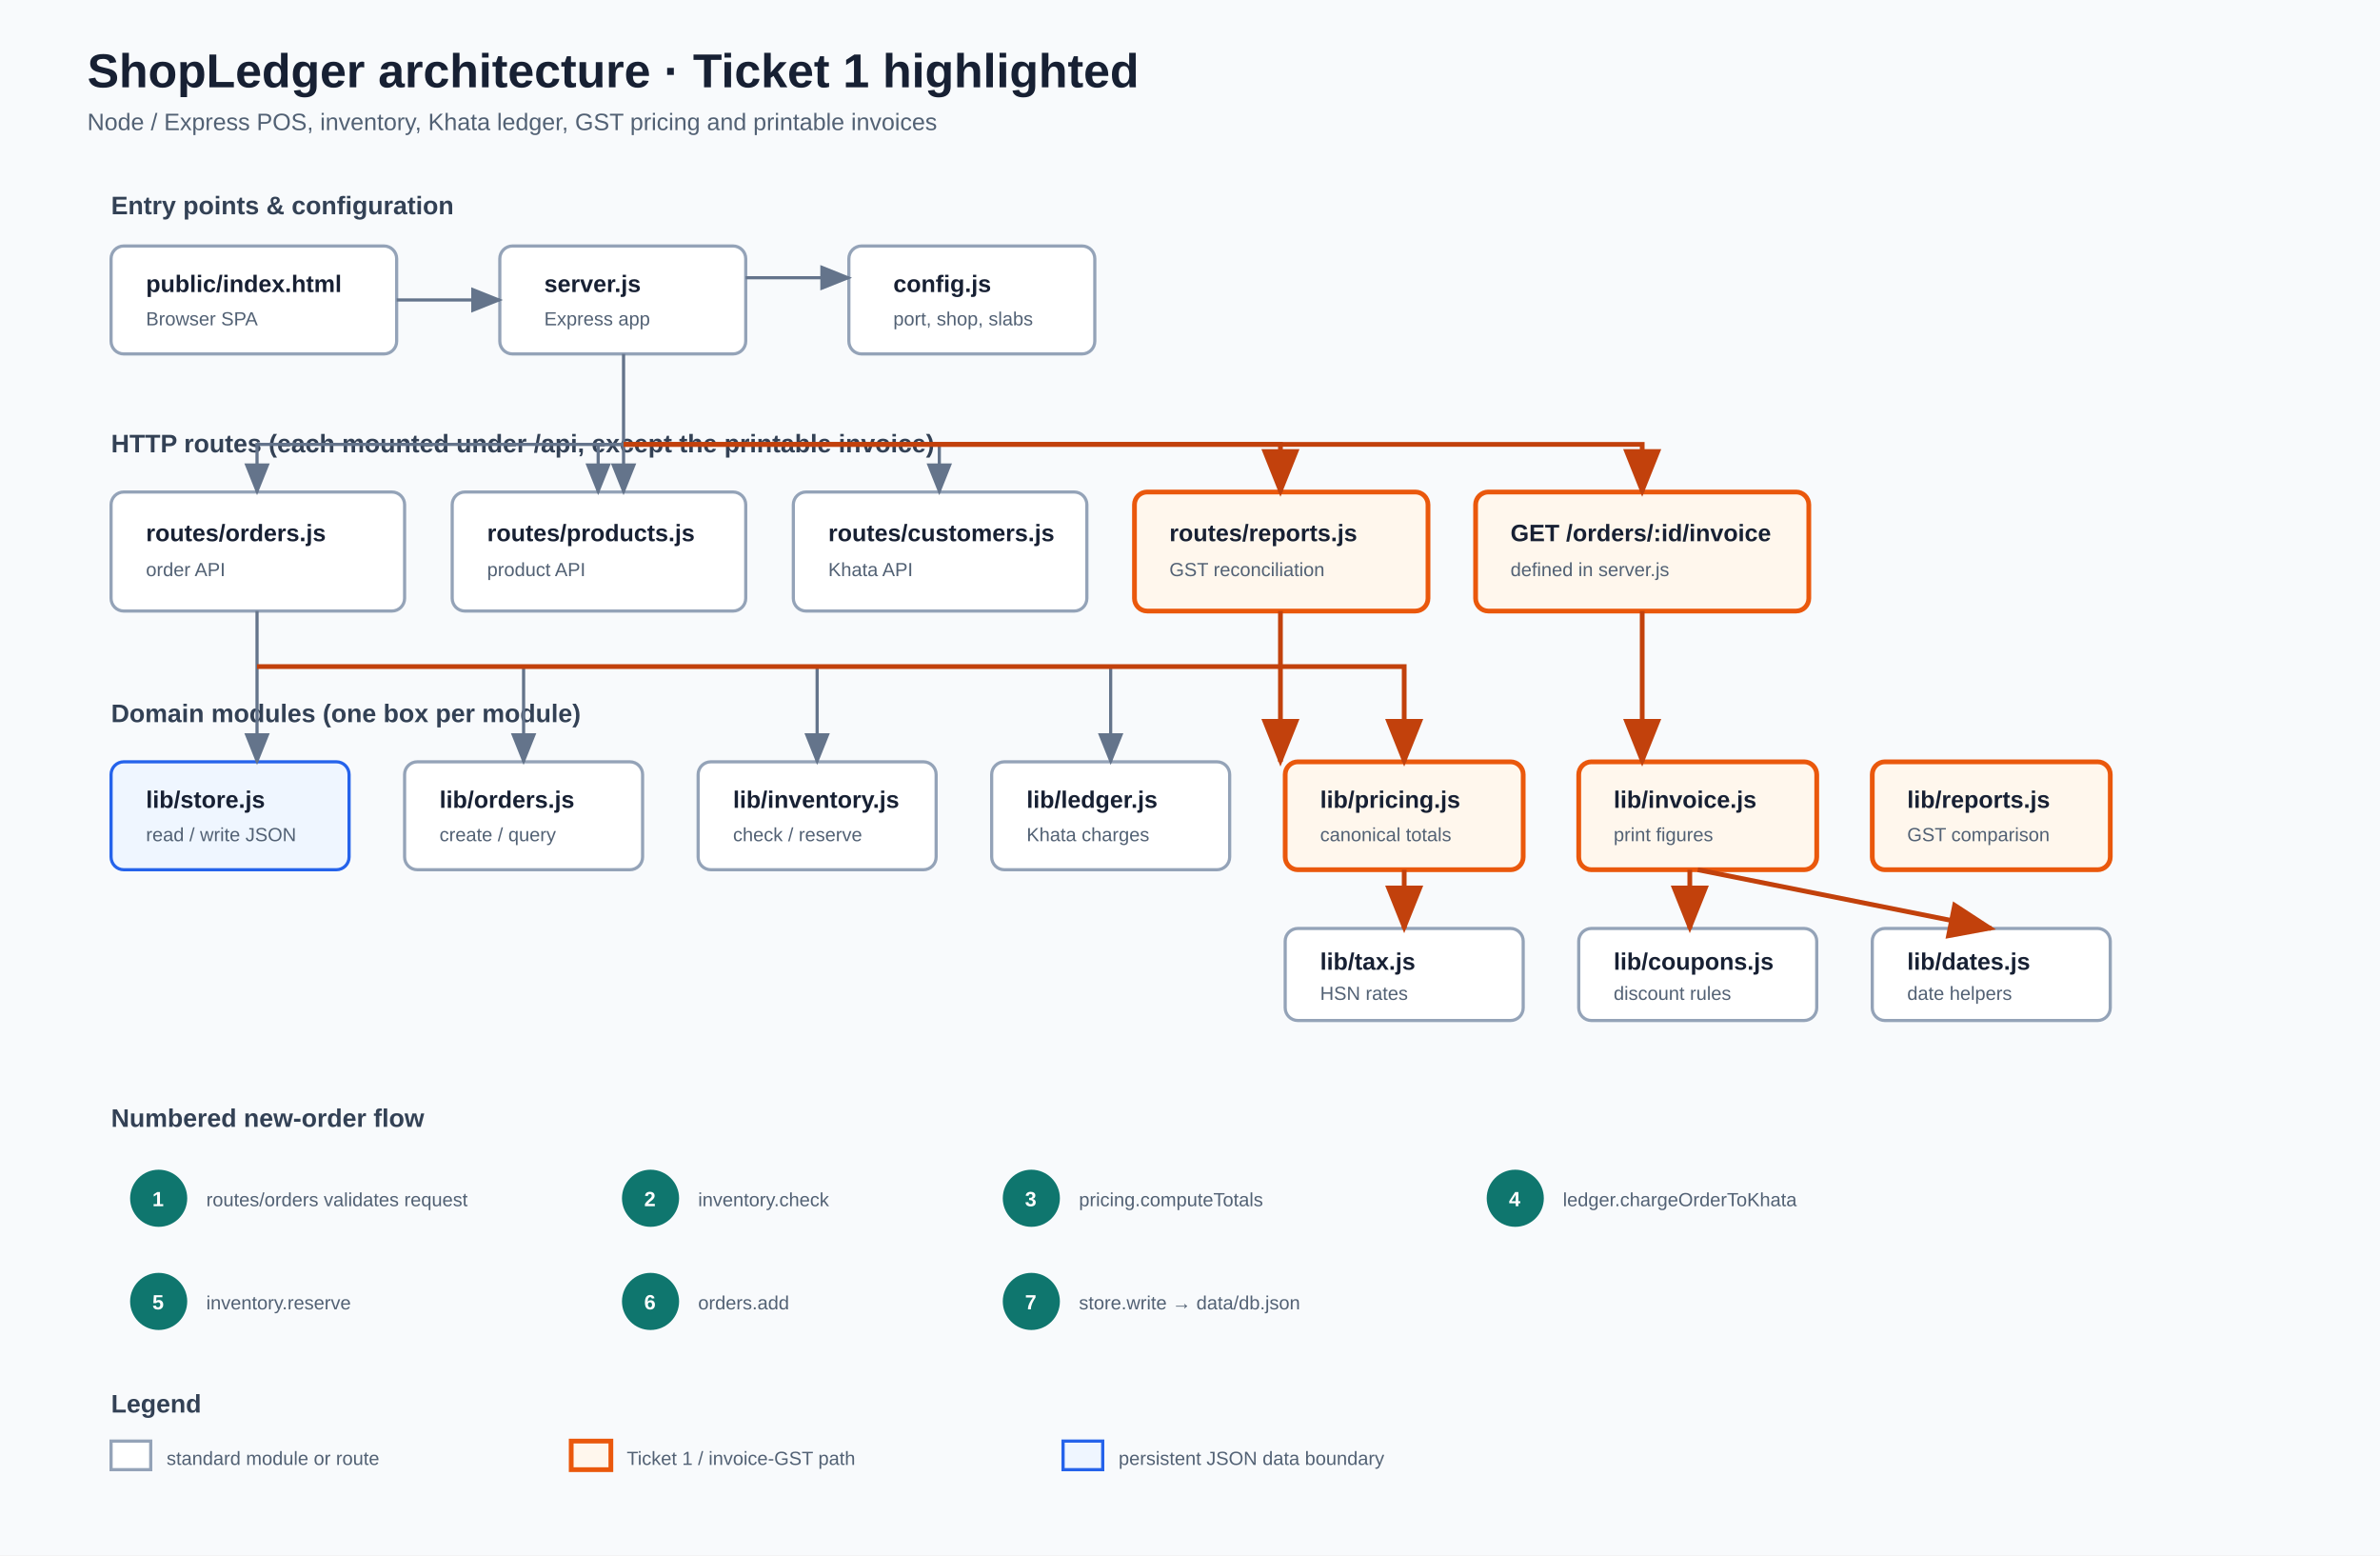
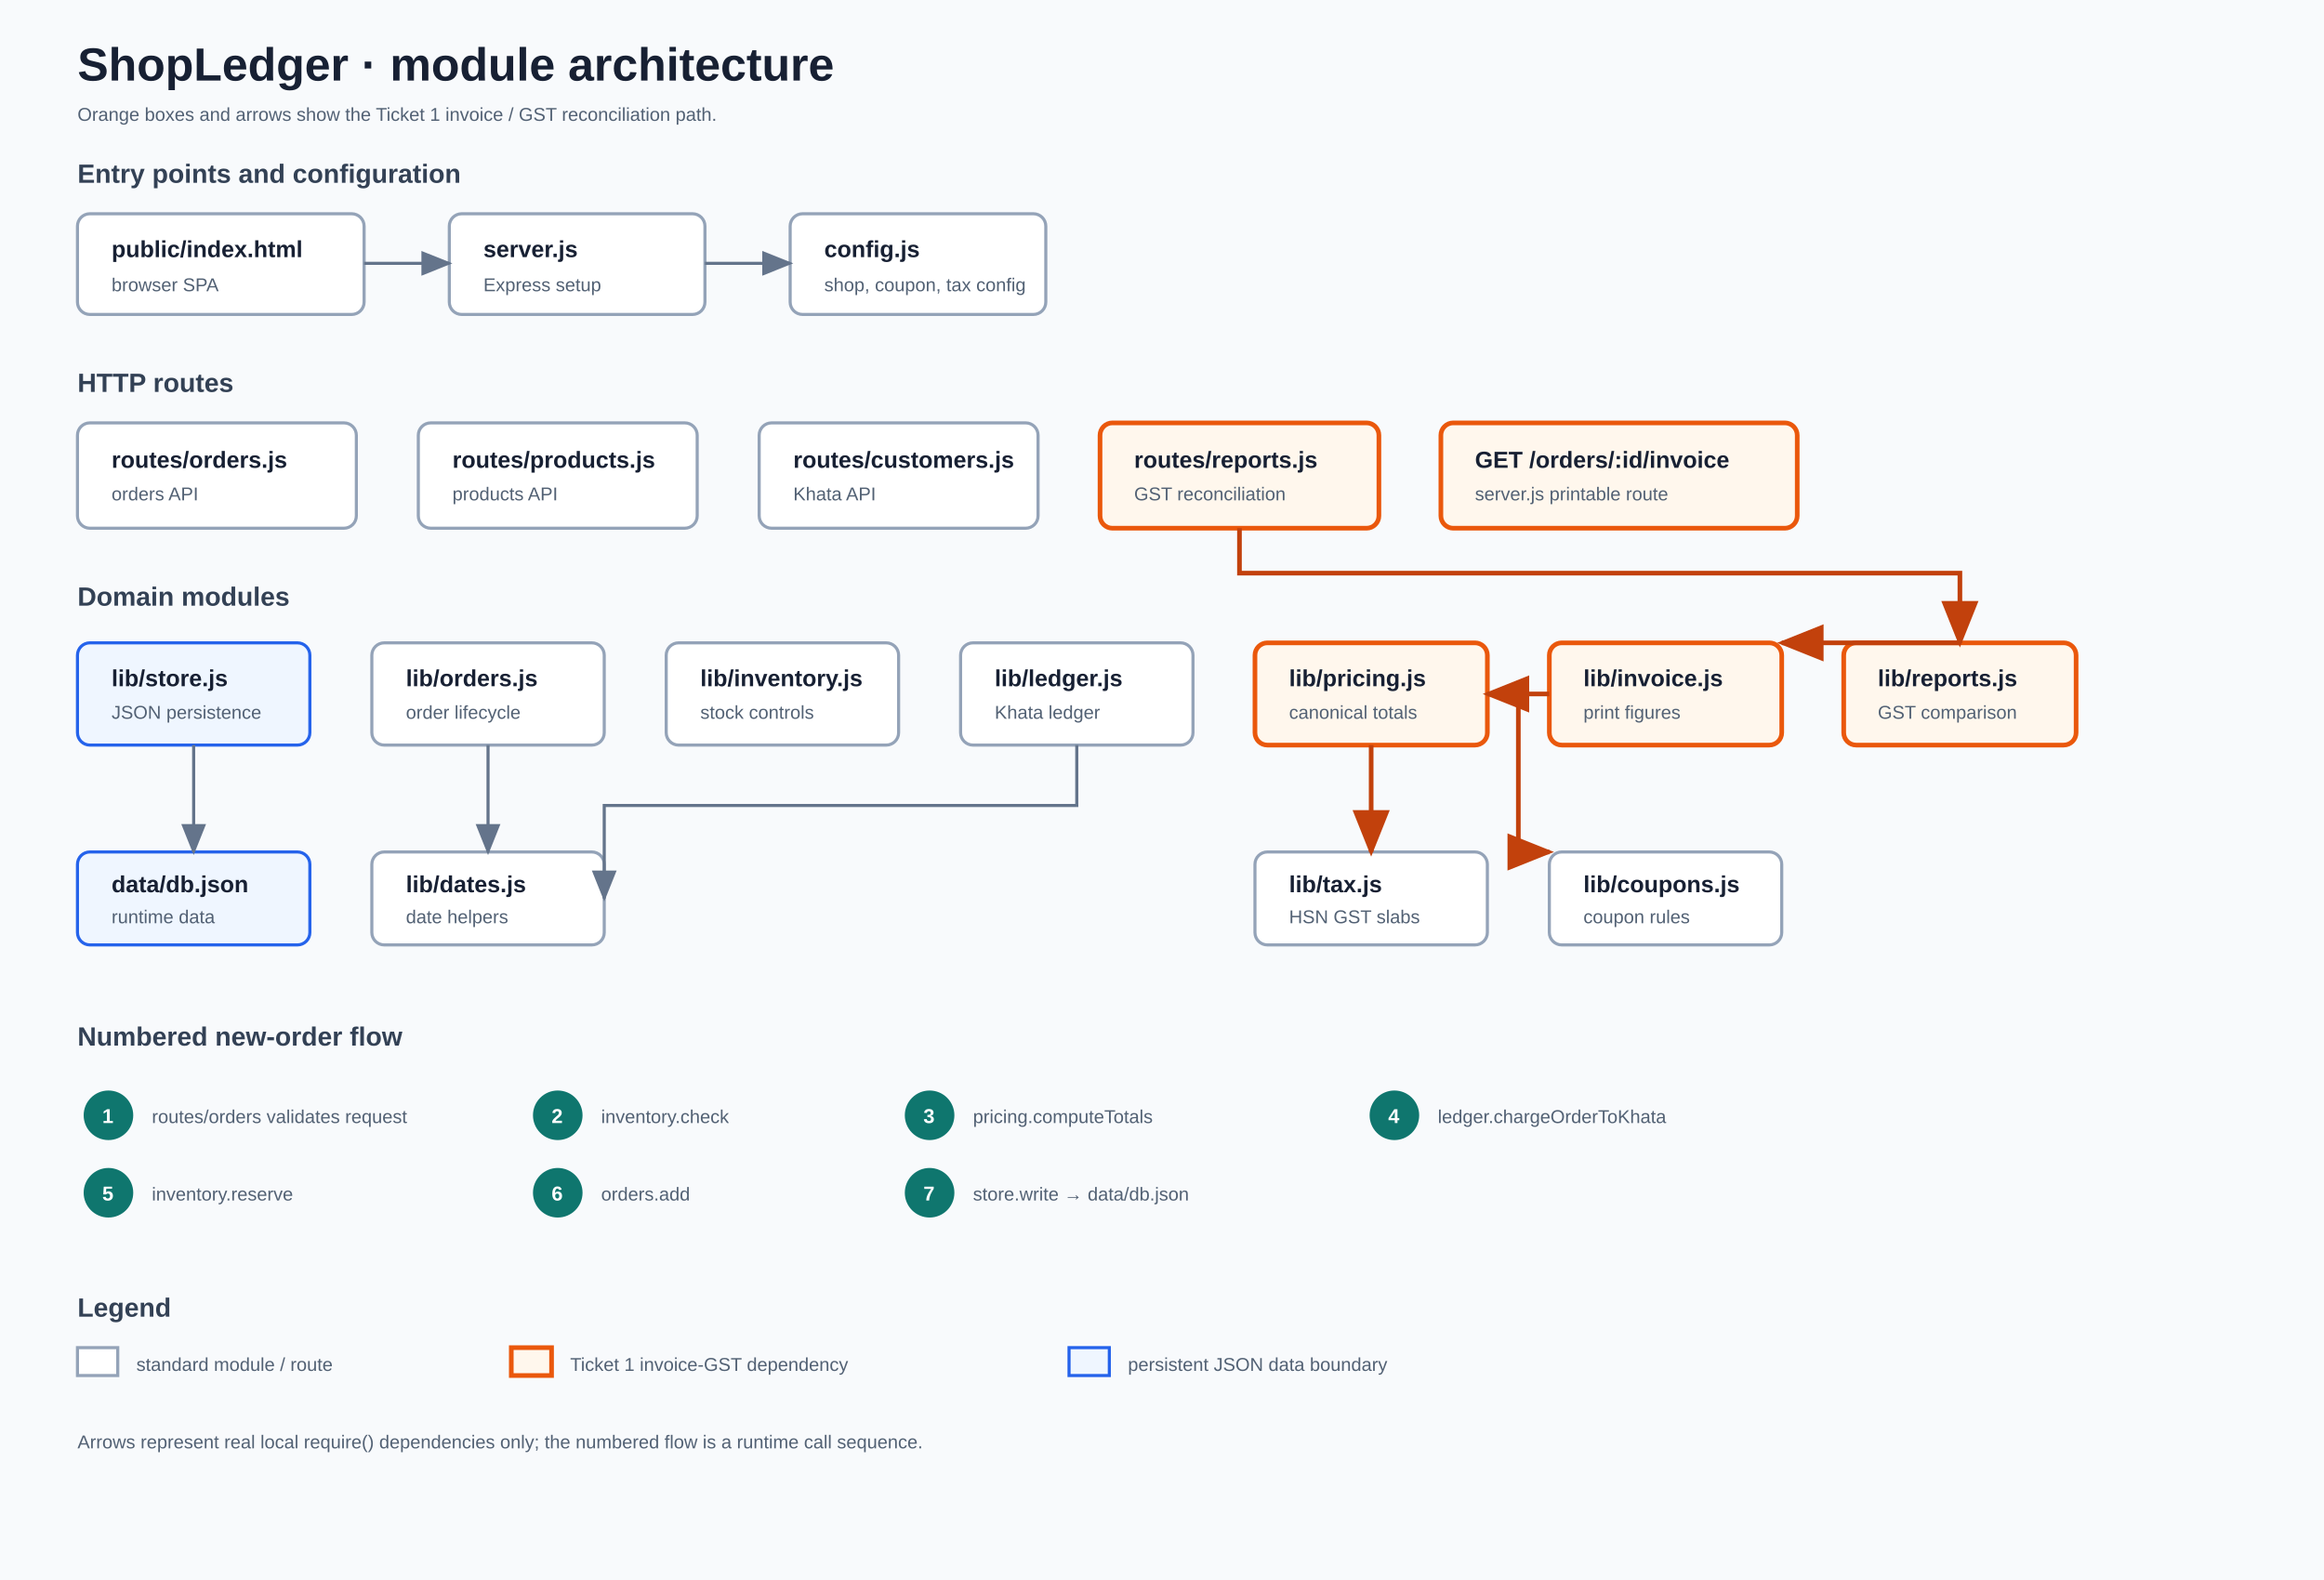
- <svg xmlns="http://www.w3.org/2000/svg" width="1500" height="980" viewBox="0 0 1500 980" role="img" aria-labelledby="title description">
+ <svg xmlns="http://www.w3.org/2000/svg" width="1500" height="1020" viewBox="0 0 1500 1020" role="img" aria-labelledby="title desc">
  <defs>
    <marker id="arrow" markerWidth="10" markerHeight="8" refX="9" refY="4" orient="auto">
      <path d="M0,0 L10,4 L0,8z" fill="#64748b" />
    </marker>
    <marker id="hotArrow" markerWidth="10" markerHeight="8" refX="9" refY="4" orient="auto">
      <path d="M0,0 L10,4 L0,8z" fill="#c2410c" />
    </marker>
-     <style>text{font-family:Segoe UI,Arial,sans-serif;fill:#172033}.h{font-size:30px;font-weight:700}.sub{font-size:15px;fill:#526174}.g{font-size:16px;font-weight:700;fill:#334155}.box{fill:#fff;stroke:#94a3b8;stroke-width:2}.hot{fill:#fff7ed;stroke:#ea580c;stroke-width:3}.data{fill:#eff6ff;stroke:#2563eb;stroke-width:2}.t{font-size:15px;font-weight:700}.s{font-size:12px;fill:#526174}.edge{stroke:#64748b;stroke-width:2;fill:none;marker-end:url(#arrow)}.hotedge{stroke:#c2410c;stroke-width:3;fill:none;marker-end:url(#hotArrow)}.step{fill:#0f766e}.steptext{font-size:13px;font-weight:700;fill:#fff}</style>
+     <style>text{font-family:Segoe UI,Arial,sans-serif;fill:#172033}.h{font-size:30px;font-weight:700}.section{font-size:17px;font-weight:700;fill:#334155}.box{fill:#fff;stroke:#94a3b8;stroke-width:2}.hot{fill:#fff7ed;stroke:#ea580c;stroke-width:3}.data{fill:#eff6ff;stroke:#2563eb;stroke-width:2}.t{font-size:15px;font-weight:700}.s{font-size:12px;fill:#526174}.edge{stroke:#64748b;stroke-width:2;fill:none;marker-end:url(#arrow)}.hotedge{stroke:#c2410c;stroke-width:3;fill:none;marker-end:url(#hotArrow)}.n{fill:#0f766e}.nt{font-size:13px;font-weight:700;fill:#fff}</style>
  </defs>
-   <rect width="1500" height="980" fill="#f8fafc" />
-   <text x="55" y="55" class="h">ShopLedger architecture · Ticket 1 highlighted</text>
-   <text x="55" y="82" class="sub">Node / Express POS, inventory, Khata ledger, GST pricing and printable invoices</text>
-   <text x="70" y="135" class="g">Entry points &amp; configuration</text>
-   <rect x="70" y="155" width="180" height="68" rx="8" class="box" />
-   <text x="92" y="184" class="t">public/index.html</text>
-   <text x="92" y="205" class="s">Browser SPA</text>
-   <rect x="315" y="155" width="155" height="68" rx="8" class="box" />
-   <text x="343" y="184" class="t">server.js</text>
-   <text x="343" y="205" class="s">Express app</text>
-   <rect x="535" y="155" width="155" height="68" rx="8" class="box" />
-   <text x="563" y="184" class="t">config.js</text>
-   <text x="563" y="205" class="s">port, shop, slabs</text>
-   <path d="M250 189H315" class="edge" />
-   <path d="M470 175H535" class="edge" />
-   <text x="70" y="285" class="g">HTTP routes (each mounted under /api, except the printable invoice)</text>
-   <rect x="70" y="310" width="185" height="75" rx="8" class="box" />
-   <text x="92" y="341" class="t">routes/orders.js</text>
-   <text x="92" y="363" class="s">order API</text>
-   <rect x="285" y="310" width="185" height="75" rx="8" class="box" />
-   <text x="307" y="341" class="t">routes/products.js</text>
-   <text x="307" y="363" class="s">product API</text>
-   <rect x="500" y="310" width="185" height="75" rx="8" class="box" />
-   <text x="522" y="341" class="t">routes/customers.js</text>
-   <text x="522" y="363" class="s">Khata API</text>
-   <rect x="715" y="310" width="185" height="75" rx="8" class="hot" />
-   <text x="737" y="341" class="t">routes/reports.js</text>
-   <text x="737" y="363" class="s">GST reconciliation</text>
-   <rect x="930" y="310" width="210" height="75" rx="8" class="hot" />
-   <text x="952" y="341" class="t">GET /orders/:id/invoice</text>
-   <text x="952" y="363" class="s">defined in server.js</text>
-   <path d="M393 223V310" class="edge" />
-   <path d="M393 280H162V310" class="edge" />
-   <path d="M393 280H377V310" class="edge" />
-   <path d="M393 280H592V310" class="edge" />
-   <path d="M393 280H807V310" class="hotedge" />
-   <path d="M393 280H1035V310" class="hotedge" />
-   <text x="70" y="455" class="g">Domain modules (one box per module)</text>
-   <rect x="70" y="480" width="150" height="68" rx="8" class="data" />
-   <text x="92" y="509" class="t">lib/store.js</text>
-   <text x="92" y="530" class="s">read / write JSON</text>
-   <rect x="255" y="480" width="150" height="68" rx="8" class="box" />
-   <text x="277" y="509" class="t">lib/orders.js</text>
-   <text x="277" y="530" class="s">create / query</text>
-   <rect x="440" y="480" width="150" height="68" rx="8" class="box" />
-   <text x="462" y="509" class="t">lib/inventory.js</text>
-   <text x="462" y="530" class="s">check / reserve</text>
-   <rect x="625" y="480" width="150" height="68" rx="8" class="box" />
-   <text x="647" y="509" class="t">lib/ledger.js</text>
-   <text x="647" y="530" class="s">Khata charges</text>
-   <rect x="810" y="480" width="150" height="68" rx="8" class="hot" />
-   <text x="832" y="509" class="t">lib/pricing.js</text>
-   <text x="832" y="530" class="s">canonical totals</text>
-   <rect x="995" y="480" width="150" height="68" rx="8" class="hot" />
-   <text x="1017" y="509" class="t">lib/invoice.js</text>
-   <text x="1017" y="530" class="s">print figures</text>
-   <rect x="1180" y="480" width="150" height="68" rx="8" class="hot" />
-   <text x="1202" y="509" class="t">lib/reports.js</text>
-   <text x="1202" y="530" class="s">GST comparison</text>
-   <rect x="810" y="585" width="150" height="58" rx="8" class="box" />
-   <text x="832" y="611" class="t">lib/tax.js</text>
-   <text x="832" y="630" class="s">HSN rates</text>
-   <rect x="995" y="585" width="150" height="58" rx="8" class="box" />
-   <text x="1017" y="611" class="t">lib/coupons.js</text>
-   <text x="1017" y="630" class="s">discount rules</text>
-   <rect x="1180" y="585" width="150" height="58" rx="8" class="box" />
-   <text x="1202" y="611" class="t">lib/dates.js</text>
-   <text x="1202" y="630" class="s">date helpers</text>
-   <path d="M162 385V480" class="edge" />
-   <path d="M162 420H330V480" class="edge" />
-   <path d="M162 420H515V480" class="edge" />
-   <path d="M162 420H700V480" class="edge" />
-   <path d="M162 420H885V480" class="hotedge" />
-   <path d="M1035 385V480" class="hotedge" />
-   <path d="M807 385V480" class="hotedge" />
-   <path d="M885 548V585" class="hotedge" />
-   <path d="M1065 548V585" class="hotedge" />
-   <path d="M1070 548L1255 585" class="hotedge" />
-   <text x="70" y="710" class="g">Numbered new-order flow</text>
-   <circle cx="100" cy="755" r="18" class="step" />
-   <text x="96" y="760" class="steptext">1</text>
-   <text x="130" y="760" class="s">routes/orders validates request</text>
-   <circle cx="410" cy="755" r="18" class="step" />
-   <text x="406" y="760" class="steptext">2</text>
-   <text x="440" y="760" class="s">inventory.check</text>
-   <circle cx="650" cy="755" r="18" class="step" />
-   <text x="646" y="760" class="steptext">3</text>
-   <text x="680" y="760" class="s">pricing.computeTotals</text>
-   <circle cx="955" cy="755" r="18" class="step" />
-   <text x="951" y="760" class="steptext">4</text>
-   <text x="985" y="760" class="s">ledger.chargeOrderToKhata</text>
-   <circle cx="100" cy="820" r="18" class="step" />
-   <text x="96" y="825" class="steptext">5</text>
-   <text x="130" y="825" class="s">inventory.reserve</text>
-   <circle cx="410" cy="820" r="18" class="step" />
-   <text x="406" y="825" class="steptext">6</text>
-   <text x="440" y="825" class="s">orders.add</text>
-   <circle cx="650" cy="820" r="18" class="step" />
-   <text x="646" y="825" class="steptext">7</text>
-   <text x="680" y="825" class="s">store.write → data/db.json</text>
-   <text x="70" y="890" class="g">Legend</text>
-   <rect x="70" y="908" width="25" height="18" class="box" />
-   <text x="105" y="923" class="s">standard module or route</text>
-   <rect x="360" y="908" width="25" height="18" class="hot" />
-   <text x="395" y="923" class="s">Ticket 1 / invoice-GST path</text>
-   <rect x="670" y="908" width="25" height="18" class="data" />
-   <text x="705" y="923" class="s">persistent JSON data boundary</text>
+   <rect width="1500" height="1020" fill="#f8fafc" />
+   <text x="50" y="52" class="h">ShopLedger · module architecture</text>
+   <text x="50" y="78" class="s">Orange boxes and arrows show the Ticket 1 invoice / GST reconciliation path.</text>
+   <text x="50" y="118" class="section">Entry points and configuration</text>
+   <rect x="50" y="138" width="185" height="65" rx="8" class="box" />
+   <text x="72" y="166" class="t">public/index.html</text>
+   <text x="72" y="188" class="s">browser SPA</text>
+   <rect x="290" y="138" width="165" height="65" rx="8" class="box" />
+   <text x="312" y="166" class="t">server.js</text>
+   <text x="312" y="188" class="s">Express setup</text>
+   <rect x="510" y="138" width="165" height="65" rx="8" class="box" />
+   <text x="532" y="166" class="t">config.js</text>
+   <text x="532" y="188" class="s">shop, coupon, tax config</text>
+   <path d="M235 170H290" class="edge" />
+   <path d="M455 170H510" class="edge" />
+   <text x="50" y="253" class="section">HTTP routes</text>
+   <rect x="50" y="273" width="180" height="68" rx="8" class="box" />
+   <text x="72" y="302" class="t">routes/orders.js</text>
+   <text x="72" y="323" class="s">orders API</text>
+   <rect x="270" y="273" width="180" height="68" rx="8" class="box" />
+   <text x="292" y="302" class="t">routes/products.js</text>
+   <text x="292" y="323" class="s">products API</text>
+   <rect x="490" y="273" width="180" height="68" rx="8" class="box" />
+   <text x="512" y="302" class="t">routes/customers.js</text>
+   <text x="512" y="323" class="s">Khata API</text>
+   <rect x="710" y="273" width="180" height="68" rx="8" class="hot" />
+   <text x="732" y="302" class="t">routes/reports.js</text>
+   <text x="732" y="323" class="s">GST reconciliation</text>
+   <rect x="930" y="273" width="230" height="68" rx="8" class="hot" />
+   <text x="952" y="302" class="t">GET /orders/:id/invoice</text>
+   <text x="952" y="323" class="s">server.js printable route</text>
+   <text x="50" y="391" class="section">Domain modules</text>
+   <rect x="50" y="415" width="150" height="66" rx="8" class="data" />
+   <text x="72" y="443" class="t">lib/store.js</text>
+   <text x="72" y="464" class="s">JSON persistence</text>
+   <rect x="240" y="415" width="150" height="66" rx="8" class="box" />
+   <text x="262" y="443" class="t">lib/orders.js</text>
+   <text x="262" y="464" class="s">order lifecycle</text>
+   <rect x="430" y="415" width="150" height="66" rx="8" class="box" />
+   <text x="452" y="443" class="t">lib/inventory.js</text>
+   <text x="452" y="464" class="s">stock controls</text>
+   <rect x="620" y="415" width="150" height="66" rx="8" class="box" />
+   <text x="642" y="443" class="t">lib/ledger.js</text>
+   <text x="642" y="464" class="s">Khata ledger</text>
+   <rect x="810" y="415" width="150" height="66" rx="8" class="hot" />
+   <text x="832" y="443" class="t">lib/pricing.js</text>
+   <text x="832" y="464" class="s">canonical totals</text>
+   <rect x="1000" y="415" width="150" height="66" rx="8" class="hot" />
+   <text x="1022" y="443" class="t">lib/invoice.js</text>
+   <text x="1022" y="464" class="s">print figures</text>
+   <rect x="1190" y="415" width="150" height="66" rx="8" class="hot" />
+   <text x="1212" y="443" class="t">lib/reports.js</text>
+   <text x="1212" y="464" class="s">GST comparison</text>
+   <rect x="240" y="550" width="150" height="60" rx="8" class="box" />
+   <text x="262" y="576" class="t">lib/dates.js</text>
+   <text x="262" y="596" class="s">date helpers</text>
+   <rect x="810" y="550" width="150" height="60" rx="8" class="box" />
+   <text x="832" y="576" class="t">lib/tax.js</text>
+   <text x="832" y="596" class="s">HSN GST slabs</text>
+   <rect x="1000" y="550" width="150" height="60" rx="8" class="box" />
+   <text x="1022" y="576" class="t">lib/coupons.js</text>
+   <text x="1022" y="596" class="s">coupon rules</text>
+   <rect x="50" y="550" width="150" height="60" rx="8" class="data" />
+   <text x="72" y="576" class="t">data/db.json</text>
+   <text x="72" y="596" class="s">runtime data</text>
+   <path d="M800 341V370H1265V415" class="hotedge" />
+   <path d="M1265 415H1150" class="hotedge" />
+   <path d="M1000 448H960" class="hotedge" />
+   <path d="M885 481V550" class="hotedge" />
+   <path d="M960 448H980V550H1000" class="hotedge" />
+   <path d="M315 481V550" class="edge" />
+   <path d="M695 481V520H390V580" class="edge" />
+   <path d="M125 481V550" class="edge" />
+   <text x="50" y="675" class="section">Numbered new-order flow</text>
+   <circle cx="70" cy="720" r="16" class="n" />
+   <text x="66" y="725" class="nt">1</text>
+   <text x="98" y="725" class="s">routes/orders validates request</text>
+   <circle cx="360" cy="720" r="16" class="n" />
+   <text x="356" y="725" class="nt">2</text>
+   <text x="388" y="725" class="s">inventory.check</text>
+   <circle cx="600" cy="720" r="16" class="n" />
+   <text x="596" y="725" class="nt">3</text>
+   <text x="628" y="725" class="s">pricing.computeTotals</text>
+   <circle cx="900" cy="720" r="16" class="n" />
+   <text x="896" y="725" class="nt">4</text>
+   <text x="928" y="725" class="s">ledger.chargeOrderToKhata</text>
+   <circle cx="70" cy="770" r="16" class="n" />
+   <text x="66" y="775" class="nt">5</text>
+   <text x="98" y="775" class="s">inventory.reserve</text>
+   <circle cx="360" cy="770" r="16" class="n" />
+   <text x="356" y="775" class="nt">6</text>
+   <text x="388" y="775" class="s">orders.add</text>
+   <circle cx="600" cy="770" r="16" class="n" />
+   <text x="596" y="775" class="nt">7</text>
+   <text x="628" y="775" class="s">store.write → data/db.json</text>
+   <text x="50" y="850" class="section">Legend</text>
+   <rect x="50" y="870" width="26" height="18" class="box" />
+   <text x="88" y="885" class="s">standard module / route</text>
+   <rect x="330" y="870" width="26" height="18" class="hot" />
+   <text x="368" y="885" class="s">Ticket 1 invoice-GST dependency</text>
+   <rect x="690" y="870" width="26" height="18" class="data" />
+   <text x="728" y="885" class="s">persistent JSON data boundary</text>
+   <text x="50" y="935" class="s">Arrows represent real local require() dependencies only; the numbered flow is a runtime call sequence.</text>
</svg>
